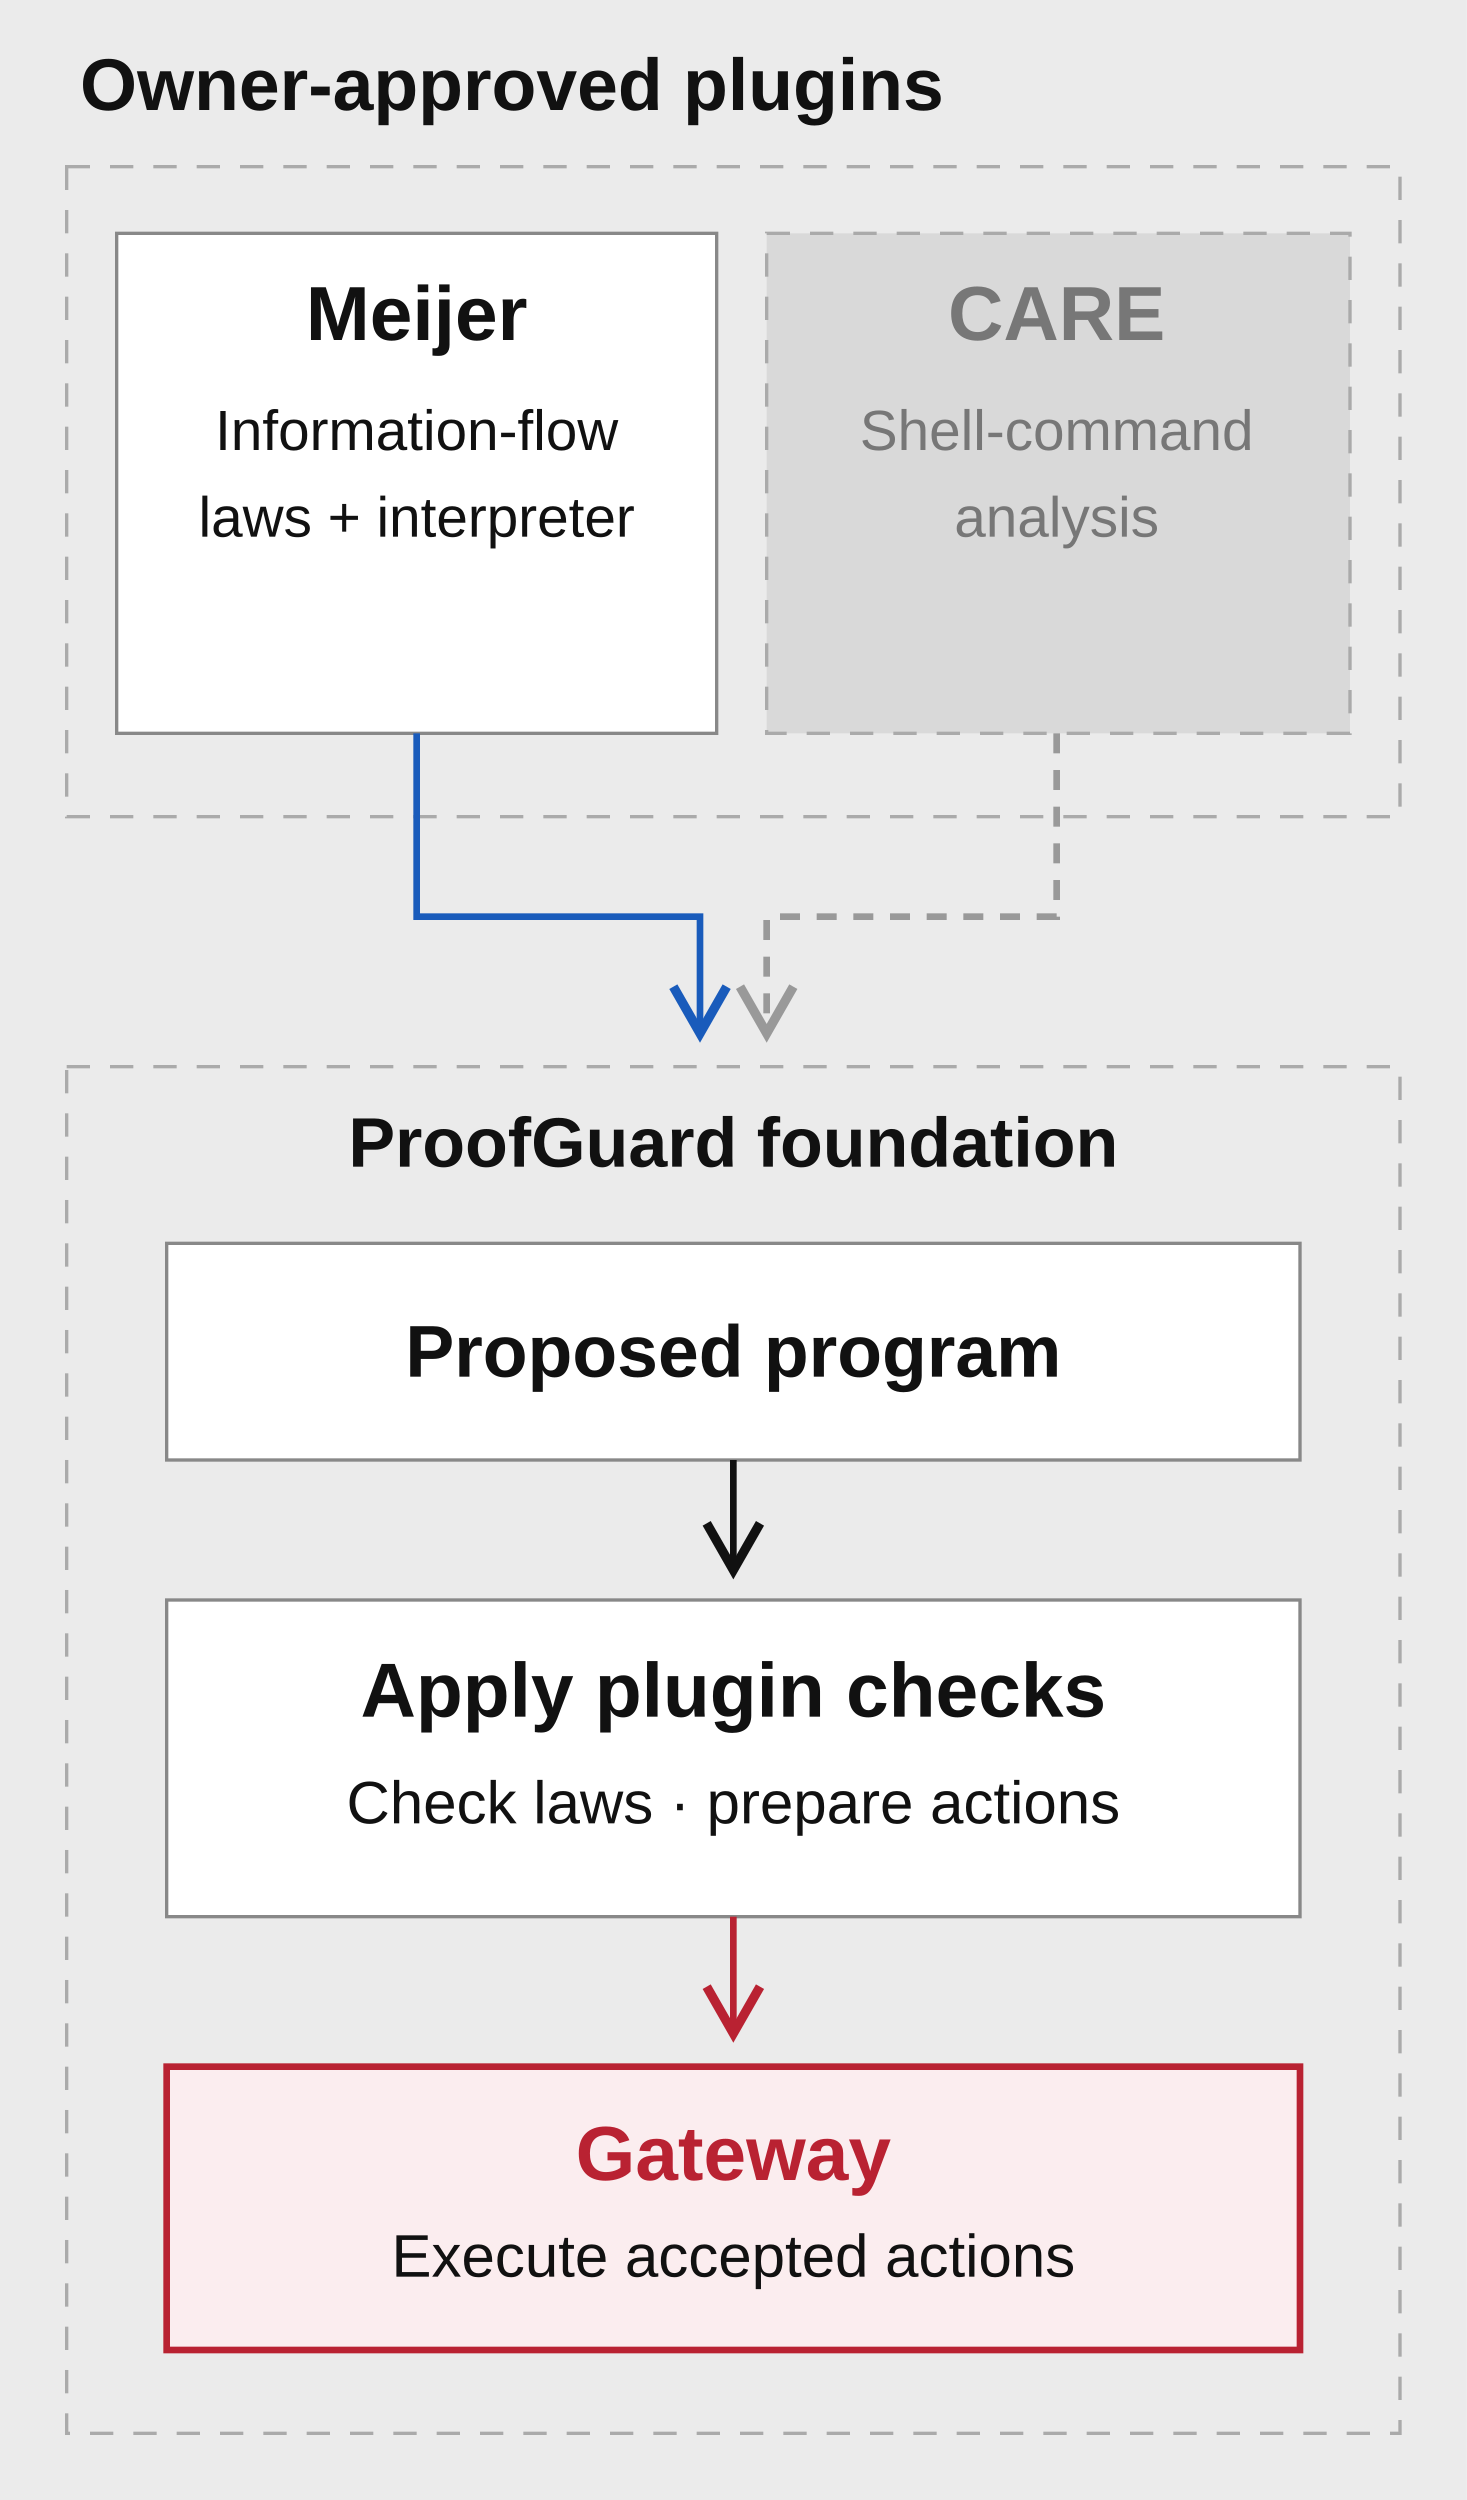
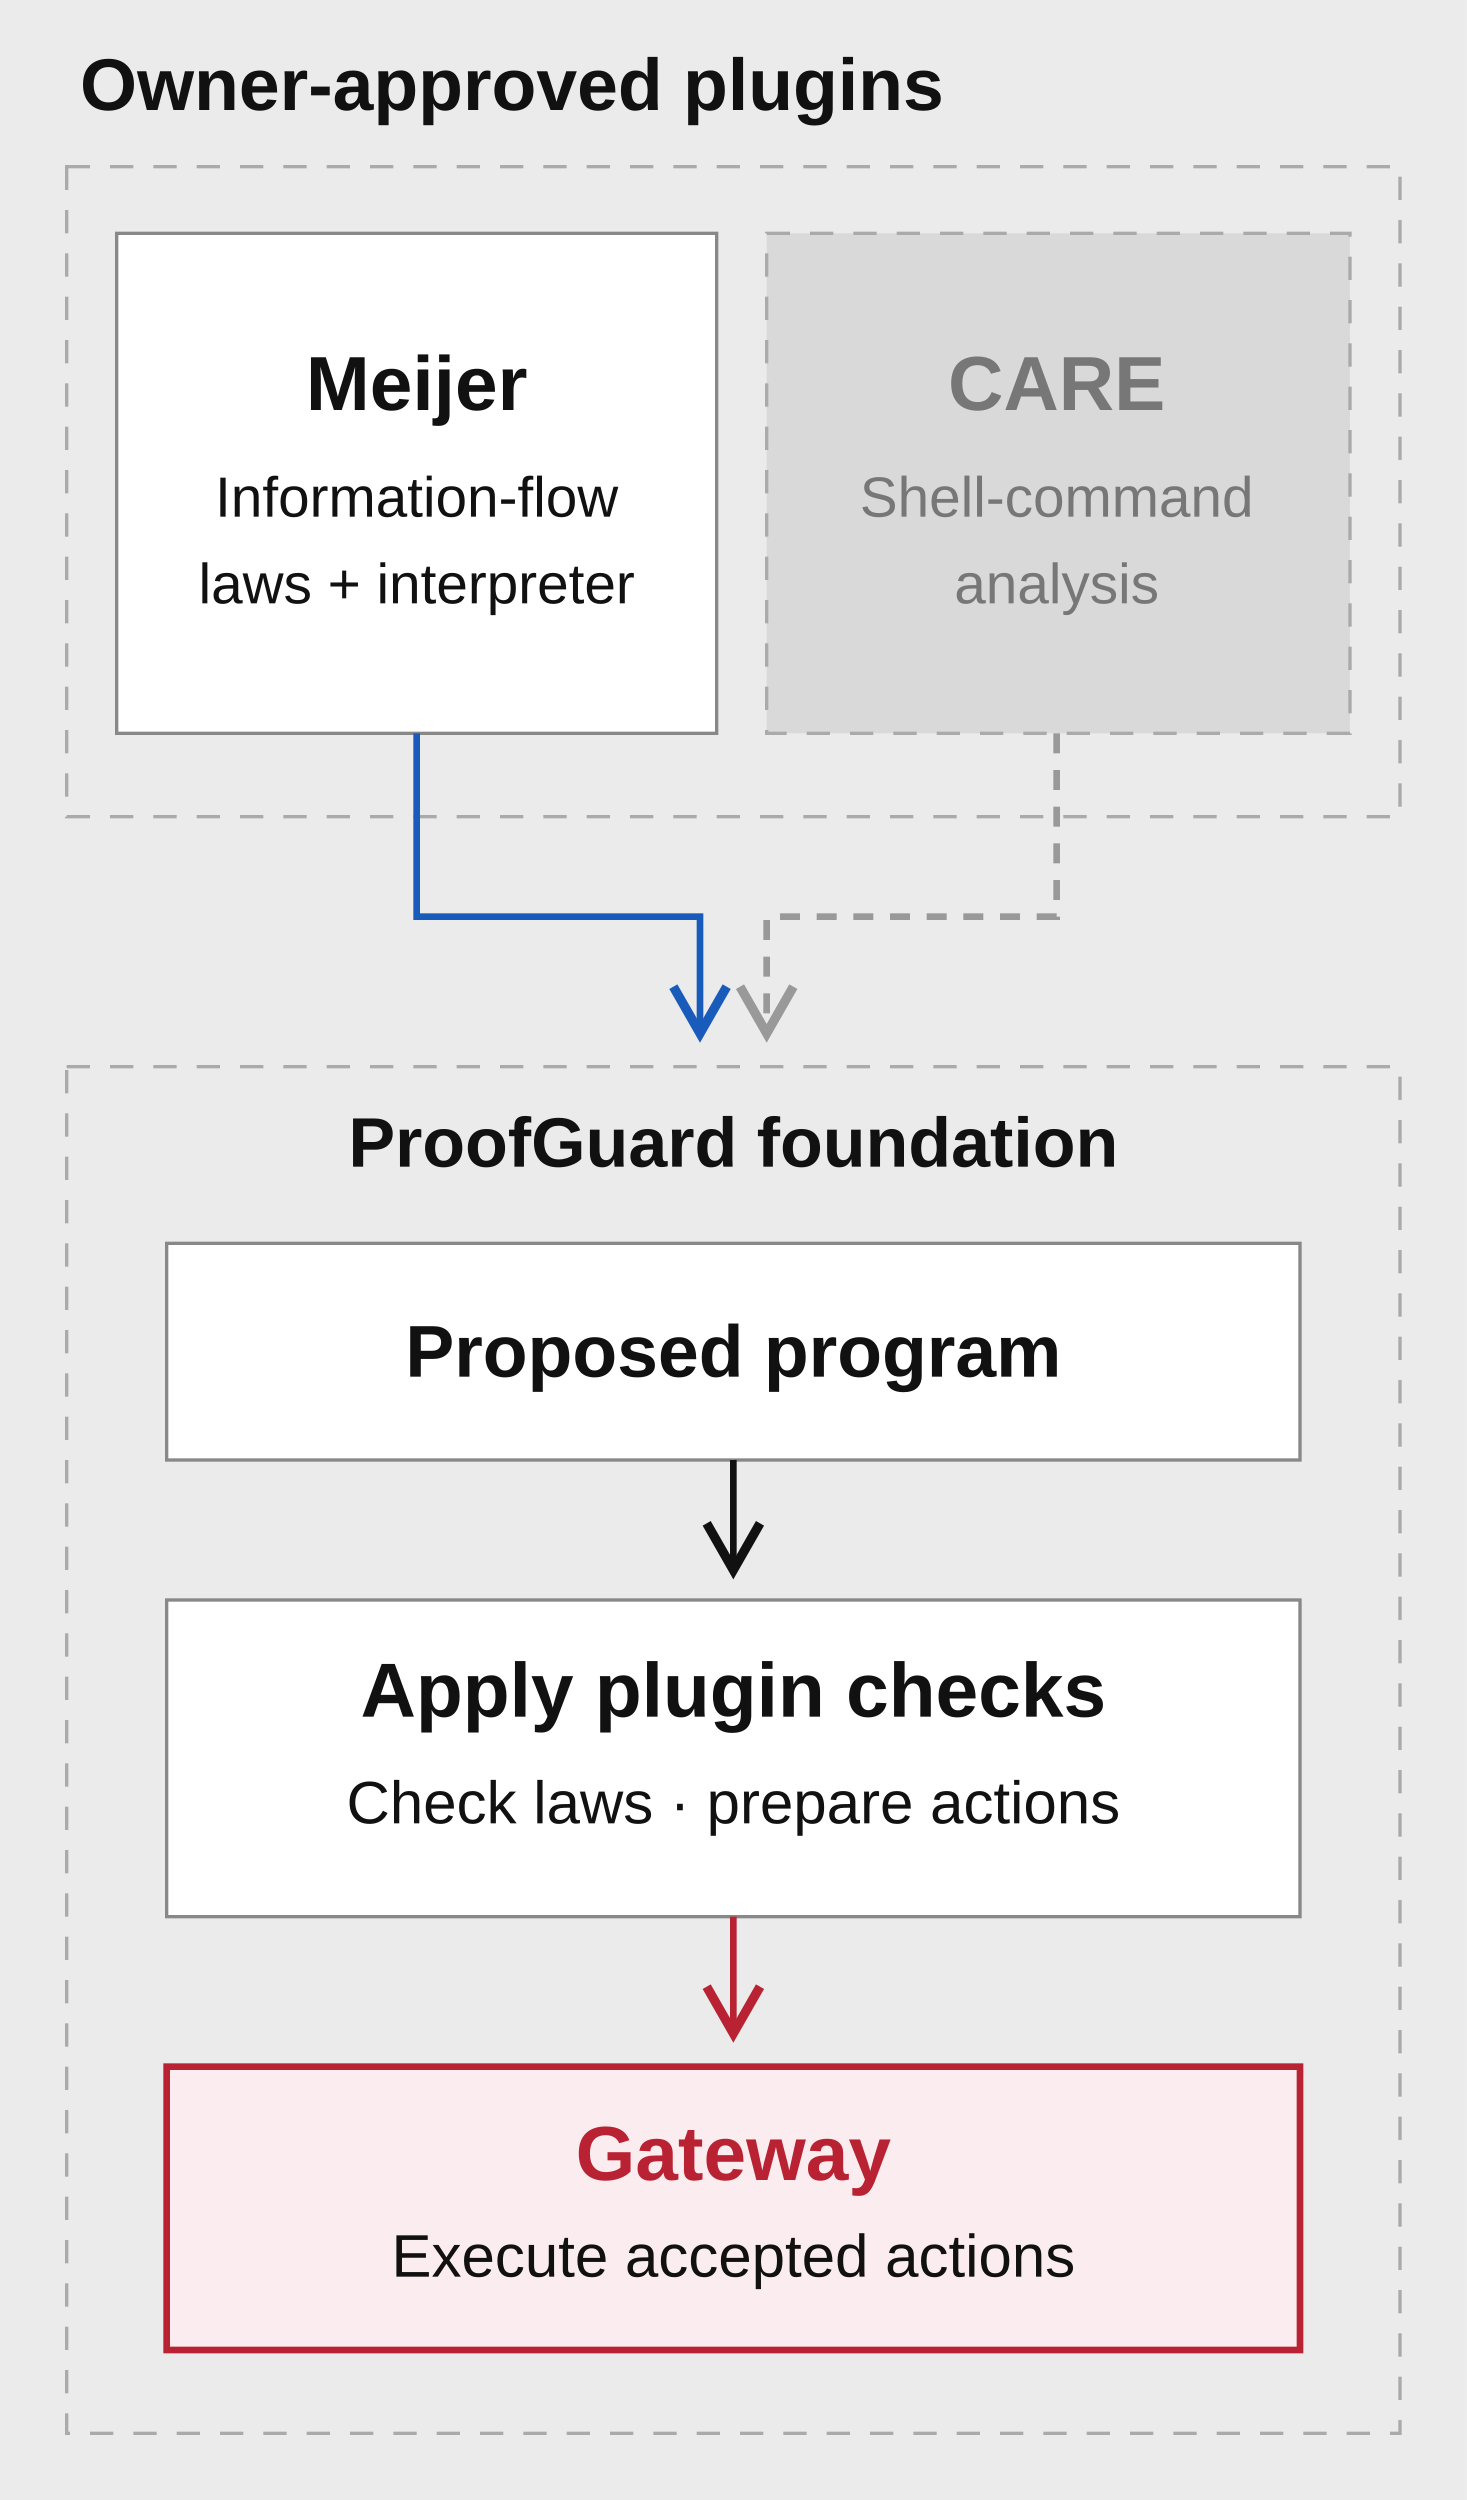
<svg xmlns="http://www.w3.org/2000/svg" width="440" height="750" viewBox="0 0 440 750" role="img" aria-label="Guardrail plugins and the ProofGuard pipeline on small screens">
  <defs>
    <marker id="arrow-black" markerWidth="10" markerHeight="10" refX="8" refY="5" orient="auto">
      <path d="M1 1L8 5L1 9" fill="none" stroke="#111" stroke-width="1.4" />
    </marker>
    <marker id="arrow-red" markerWidth="10" markerHeight="10" refX="8" refY="5" orient="auto">
      <path d="M1 1L8 5L1 9" fill="none" stroke="#b92232" stroke-width="1.4" />
    </marker>
    <marker id="arrow-blue" markerWidth="10" markerHeight="10" refX="8" refY="5" orient="auto">
      <path d="M1 1L8 5L1 9" fill="none" stroke="#195bbb" stroke-width="1.4" />
    </marker>
    <marker id="arrow-gray" markerWidth="10" markerHeight="10" refX="8" refY="5" orient="auto">
      <path d="M1 1L8 5L1 9" fill="none" stroke="#999" stroke-width="1.4" />
    </marker>
  </defs>
  <g font-family="Arial, Helvetica, sans-serif">
    <rect width="440" height="750" fill="#ebebeb" />
    <text x="24" y="33" text-anchor="start" font-size="22" font-weight="700" fill="#111">Owner-approved plugins</text>
    <rect x="20" y="50" width="400" height="195" fill="#ebebeb" stroke="#aaa" stroke-width="1" stroke-dasharray="7 6" />
    <rect x="35" y="70" width="180" height="150" fill="white" stroke="#888" stroke-width="1" />
-     <text x="125" y="102" text-anchor="middle" font-size="23" font-weight="700" fill="#111">Meijer</text>
-     <text x="125" y="135" text-anchor="middle" font-size="17" font-weight="400" fill="#111">Information-flow</text>
-     <text x="125" y="161" text-anchor="middle" font-size="17" font-weight="400" fill="#111">laws + interpreter</text>
+     <text x="125" y="123" text-anchor="middle" font-size="23" font-weight="700" fill="#111">Meijer</text>
+     <text x="125" y="155" text-anchor="middle" font-size="17" font-weight="400" fill="#111">Information-flow</text>
+     <text x="125" y="181" text-anchor="middle" font-size="17" font-weight="400" fill="#111">laws + interpreter</text>
    <rect x="230" y="70" width="175" height="150" fill="#d9d9d9" stroke="#aaa" stroke-width="1" stroke-dasharray="7 6" />
-     <text x="317" y="102" text-anchor="middle" font-size="23" font-weight="700" fill="#777">CARE</text>
-     <text x="317" y="135" text-anchor="middle" font-size="17" font-weight="400" fill="#777">Shell-command</text>
-     <text x="317" y="161" text-anchor="middle" font-size="17" font-weight="400" fill="#777">analysis</text>
+     <text x="317" y="123" text-anchor="middle" font-size="23" font-weight="700" fill="#777">CARE</text>
+     <text x="317" y="155" text-anchor="middle" font-size="17" font-weight="400" fill="#777">Shell-command</text>
+     <text x="317" y="181" text-anchor="middle" font-size="17" font-weight="400" fill="#777">analysis</text>
    <path d="M125 220V275H210V310" fill="none" stroke="#195bbb" stroke-width="2" marker-end="url(#arrow-blue)" />
    <path d="M317 220V275H230V310" fill="none" stroke="#999" stroke-width="2" marker-end="url(#arrow-gray)" stroke-dasharray="6 5" />
    <rect x="20" y="320" width="400" height="410" fill="#ebebeb" stroke="#aaa" stroke-width="1" stroke-dasharray="7 6" />
    <text x="220" y="350" text-anchor="middle" font-size="21" font-weight="700" fill="#111">ProofGuard foundation</text>
    <rect x="50" y="373" width="340" height="65" fill="white" stroke="#888" stroke-width="1" />
    <text x="220" y="413" text-anchor="middle" font-size="22" font-weight="700" fill="#111">Proposed program</text>
    <path d="M220 438V471" fill="none" stroke="#111" stroke-width="2" marker-end="url(#arrow-black)" />
    <rect x="50" y="480" width="340" height="95" fill="white" stroke="#888" stroke-width="1" />
    <text x="220" y="515" text-anchor="middle" font-size="23" font-weight="700" fill="#111">Apply plugin checks</text>
    <text x="220" y="547" text-anchor="middle" font-size="18" font-weight="400" fill="#111">Check laws · prepare actions</text>
    <path d="M220 575V610" fill="none" stroke="#b92232" stroke-width="2" marker-end="url(#arrow-red)" />
    <rect x="50" y="620" width="340" height="85" fill="#fbedef" stroke="#b92232" stroke-width="2" />
    <text x="220" y="654" text-anchor="middle" font-size="23" font-weight="700" fill="#b92232">Gateway</text>
    <text x="220" y="683" text-anchor="middle" font-size="18" font-weight="400" fill="#111">Execute accepted actions</text>
  </g>
</svg>
